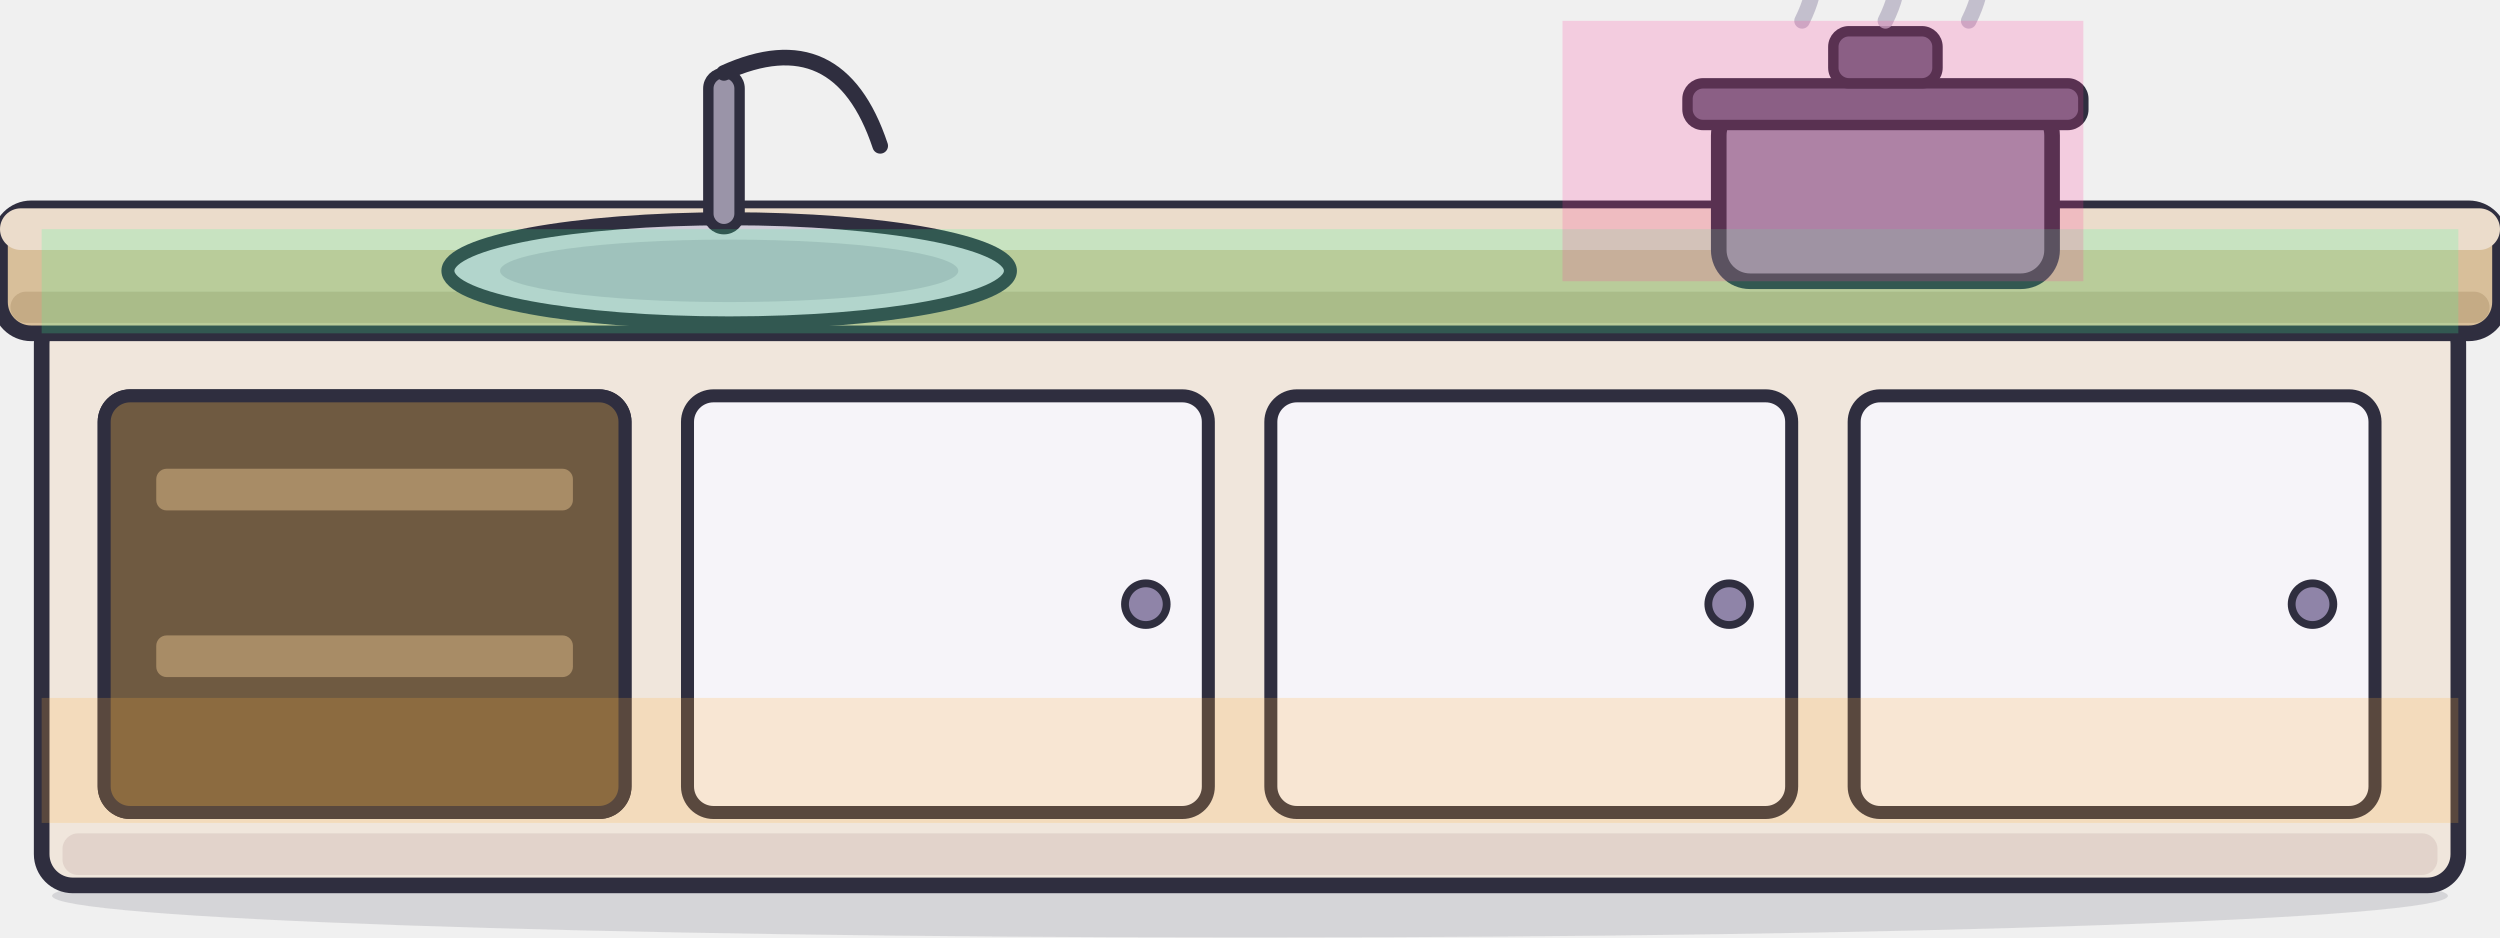
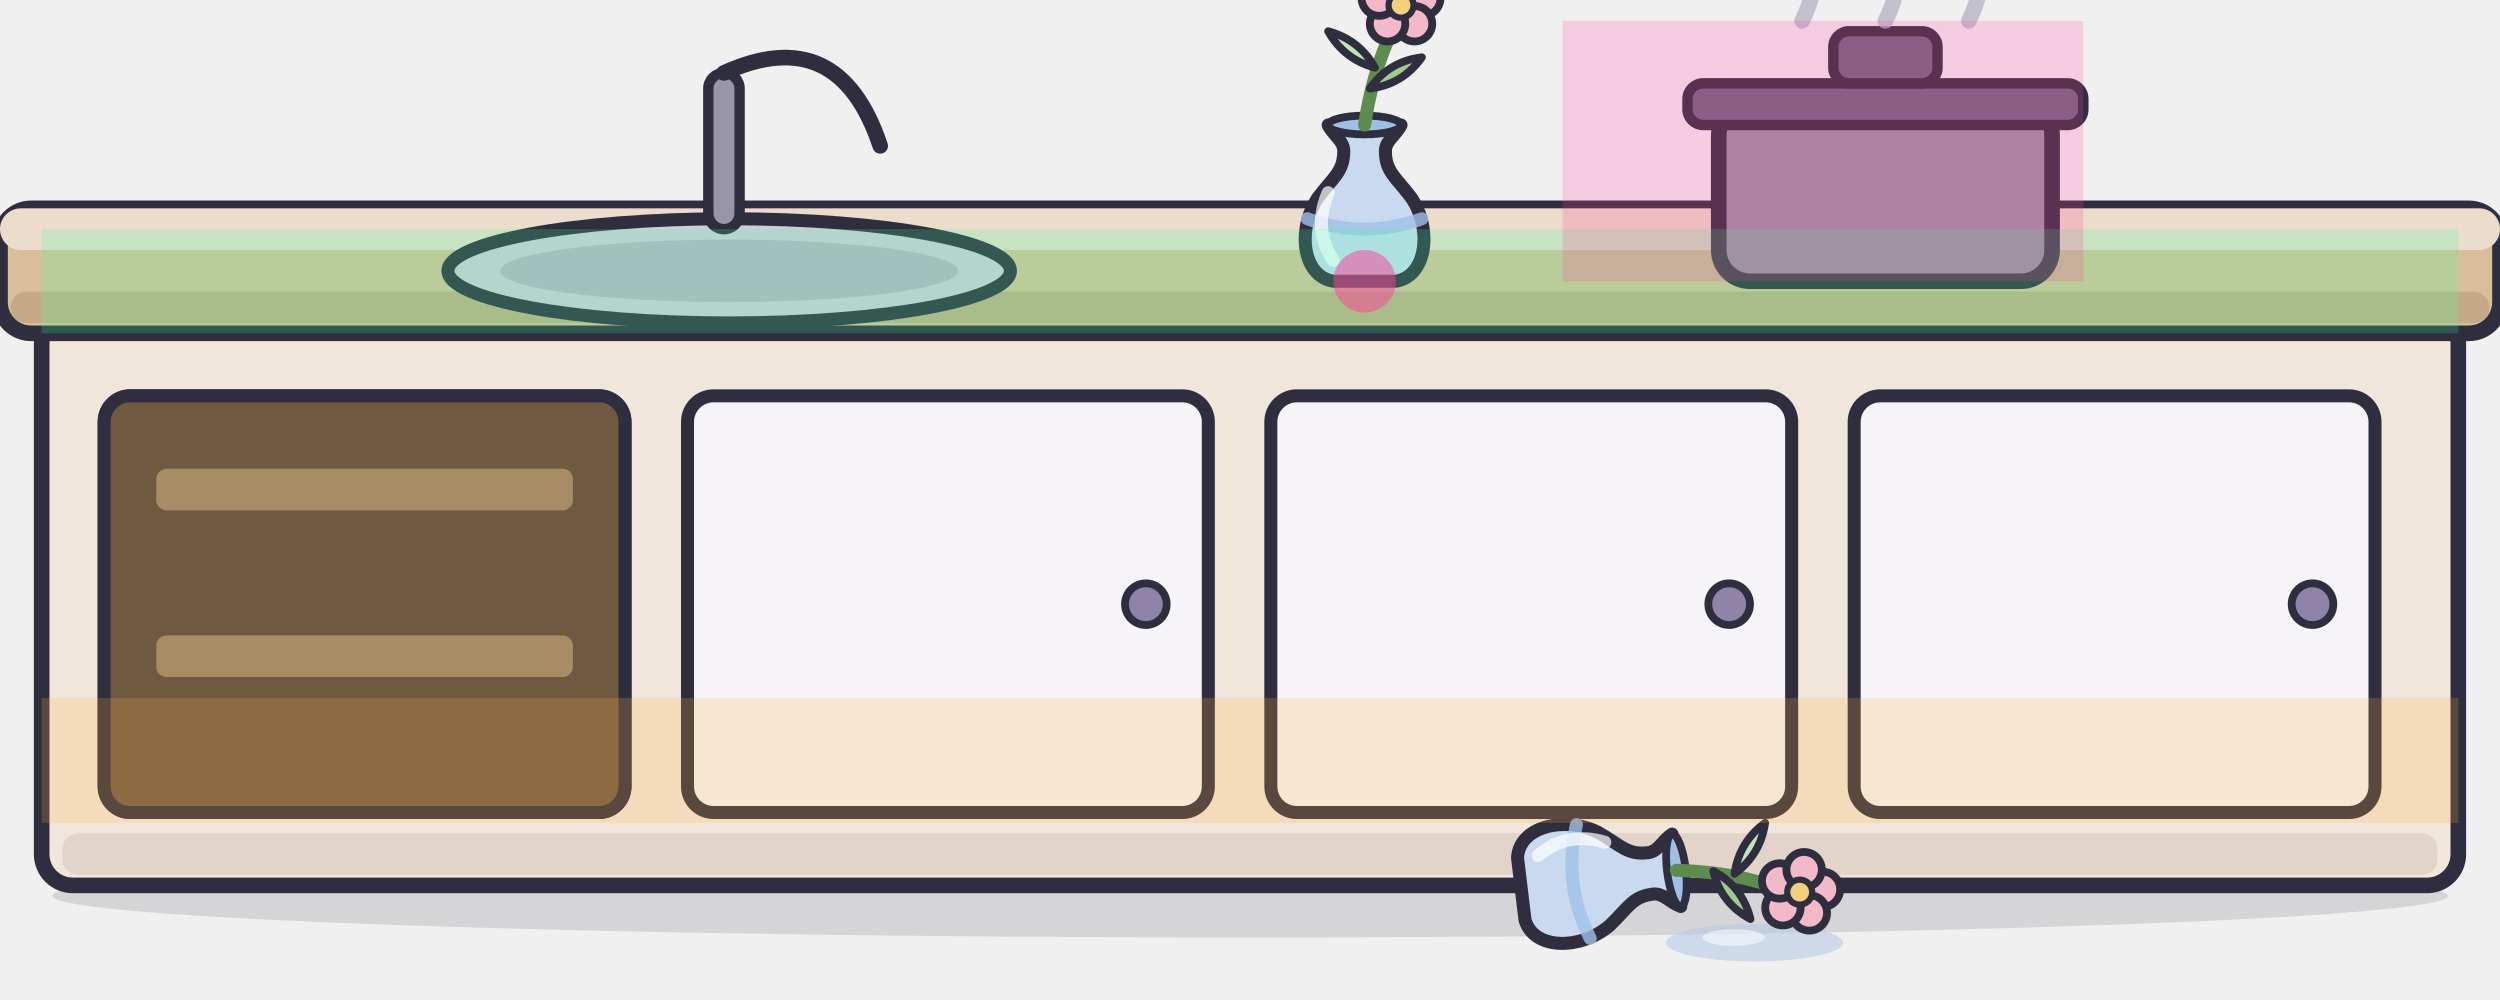
- <svg xmlns="http://www.w3.org/2000/svg" viewBox="0 0 480 180" width="480" height="180">
+ <svg xmlns="http://www.w3.org/2000/svg" viewBox="0 0 480 192" width="480" height="192">
  <g id="stín">
    <ellipse cx="240" cy="172" rx="230" ry="8" fill="#2F2E3F" stroke="none" opacity="0.14" />
  </g>
  <g id="skříňky">
    <rect x="8" y="60" width="464" height="110" rx="6" fill="#F0E6DC" stroke="#2F2E3F" stroke-width="3" stroke-linejoin="round" stroke-linecap="round" />
    <rect x="20" y="76" width="100" height="80" rx="5" fill="#F6F4F9" stroke="#2F2E3F" stroke-width="2.5" stroke-linejoin="round" stroke-linecap="round" />
    <circle cx="108" cy="116" r="4" fill="#8F84A8" stroke="#2F2E3F" stroke-width="1.5" stroke-linejoin="round" stroke-linecap="round" />
    <rect x="132" y="76" width="100" height="80" rx="5" fill="#F6F4F9" stroke="#2F2E3F" stroke-width="2.5" stroke-linejoin="round" stroke-linecap="round" />
    <circle cx="220" cy="116" r="4" fill="#8F84A8" stroke="#2F2E3F" stroke-width="1.5" stroke-linejoin="round" stroke-linecap="round" />
    <rect x="244" y="76" width="100" height="80" rx="5" fill="#F6F4F9" stroke="#2F2E3F" stroke-width="2.5" stroke-linejoin="round" stroke-linecap="round" />
    <circle cx="332" cy="116" r="4" fill="#8F84A8" stroke="#2F2E3F" stroke-width="1.5" stroke-linejoin="round" stroke-linecap="round" />
    <rect x="356" y="76" width="100" height="80" rx="5" fill="#F6F4F9" stroke="#2F2E3F" stroke-width="2.5" stroke-linejoin="round" stroke-linecap="round" />
    <circle cx="444" cy="116" r="4" fill="#8F84A8" stroke="#2F2E3F" stroke-width="1.5" stroke-linejoin="round" stroke-linecap="round" />
    <rect x="12" y="160" width="456" height="8" rx="3" fill="#D8C7C0" stroke="none" opacity="0.6" />
  </g>
  <g id="deska">
    <rect x="0" y="40" width="480" height="24" rx="6" fill="#D8BF9A" stroke="#2F2E3F" stroke-width="3" stroke-linejoin="round" stroke-linecap="round" />
    <rect x="0" y="40" width="480" height="8" rx="4" fill="#EBDCCB" stroke="none" />
    <rect x="2" y="56" width="476" height="6" rx="3" fill="#A88C66" stroke="none" opacity="0.4" />
  </g>
  <g id="dřez">
    <ellipse cx="140" cy="52" rx="54" ry="10" fill="#CFCBD8" stroke="#2F2E3F" stroke-width="2.5" stroke-linejoin="round" stroke-linecap="round" />
    <ellipse cx="140" cy="52" rx="44" ry="6" fill="#B8B3C4" stroke="none" />
    <rect x="136" y="14" width="6" height="30" rx="3" fill="#9A94A8" stroke="#2F2E3F" stroke-width="2" stroke-linejoin="round" stroke-linecap="round" />
    <path d="M 139 14 q 22 -10 30 14" fill="none" stroke="#2F2E3F" stroke-width="3" stroke-linejoin="round" stroke-linecap="round" />
  </g>
  <g id="hrnec">
    <rect x="330" y="20" width="64" height="34" rx="6" fill="#9A94A8" stroke="#2F2E3F" stroke-width="3" stroke-linejoin="round" stroke-linecap="round" />
    <rect x="324" y="16" width="76" height="8" rx="3" fill="#6E6880" stroke="#2F2E3F" stroke-width="2" stroke-linejoin="round" stroke-linecap="round" />
    <rect x="352" y="6" width="20" height="10" rx="3" fill="#6E6880" stroke="#2F2E3F" stroke-width="2" stroke-linejoin="round" stroke-linecap="round" />
  </g>
+   <g id="váza">
+     <path d="M 256 54 L 268 54 C 274 53 275 44 271 38 C 268 34 266 33 266 29 C 266 27 268 26 269 24 L 255 24 C 256 26 258 27 258 29 C 258 33 256 34 253 38 C 249 44 250 53 256 54 Z" fill="#C9DAF0" stroke="#2F2E3F" stroke-width="2.5" stroke-linejoin="round" stroke-linecap="round" />
+     <path d="M 251 42 Q 262 46 273 42" fill="none" stroke="#9FC0E6" stroke-width="2.5" stroke-linejoin="round" stroke-linecap="round" opacity="0.8" />
+     <ellipse cx="262" cy="24" rx="7" ry="1.8" fill="#9FC0E6" stroke="#2F2E3F" stroke-width="1.5" stroke-linejoin="round" stroke-linecap="round" />
+     <path d="M 255 37 Q 252 44 256 50" fill="none" stroke="#FFFFFF" stroke-width="2.5" stroke-linejoin="round" stroke-linecap="round" opacity="0.7" />
+     <path d="M 262 24 Q 264 11 269 3" fill="none" stroke="#5C8C4E" stroke-width="2.5" stroke-linejoin="round" stroke-linecap="round" />
+     <path d="M 263 17 Q 269.34 16.23 273 11 Q 266.66 11.77 263 17 Z" fill="#9FCB8F" stroke="#2F2E3F" stroke-width="1.5" stroke-linejoin="round" stroke-linecap="round" />
+     <path d="M 264 13 Q 260.97 7.61 255 6 Q 258.03 11.39 264 13 Z" fill="#C5E3B8" stroke="#2F2E3F" stroke-width="1.5" stroke-linejoin="round" stroke-linecap="round" />
+     <circle cx="269" cy="-3.4" r="3.4" fill="#F3B9C8" stroke="#2F2E3F" stroke-width="1.5" stroke-linejoin="round" stroke-linecap="round" />
+     <circle cx="273.18" cy="-0.36" r="3.4" fill="#F3B9C8" stroke="#2F2E3F" stroke-width="1.5" stroke-linejoin="round" stroke-linecap="round" />
+     <circle cx="271.59" cy="4.56" r="3.4" fill="#F3B9C8" stroke="#2F2E3F" stroke-width="1.5" stroke-linejoin="round" stroke-linecap="round" />
+     <circle cx="266.41" cy="4.56" r="3.4" fill="#F3B9C8" stroke="#2F2E3F" stroke-width="1.5" stroke-linejoin="round" stroke-linecap="round" />
+     <circle cx="264.82" cy="-0.36" r="3.4" fill="#F3B9C8" stroke="#2F2E3F" stroke-width="1.5" stroke-linejoin="round" stroke-linecap="round" />
+     <circle cx="269" cy="1" r="2.4" fill="#F2CF7A" stroke="#2F2E3F" stroke-width="1.2" stroke-linejoin="round" stroke-linecap="round" />
+   </g>
+   <g id="stav: spadlá váza" data-state="hidden" data-replaces="váza">
+     <ellipse cx="336.87" cy="181" rx="17" ry="3.6" fill="#B7CBE6" stroke="none" opacity="0.6" />
+     <ellipse cx="332.87" cy="180" rx="6" ry="1.6" fill="#FFFFFF" stroke="none" opacity="0.5" />
+     <g data-pose="262 42 304 169.25 1.4508 1 1" transform="translate(304 169.25) rotate(83.125) scale(1 1) translate(-262 -42)">
+       <path d="M 256 54 L 268 54 C 274 53 275 44 271 38 C 268 34 266 33 266 29 C 266 27 268 26 269 24 L 255 24 C 256 26 258 27 258 29 C 258 33 256 34 253 38 C 249 44 250 53 256 54 Z" fill="#C9DAF0" stroke="#2F2E3F" stroke-width="2.5" stroke-linejoin="round" stroke-linecap="round" />
+       <path d="M 251 42 Q 262 46 273 42" fill="none" stroke="#9FC0E6" stroke-width="2.5" stroke-linejoin="round" stroke-linecap="round" opacity="0.8" />
+       <ellipse cx="262" cy="24" rx="7" ry="1.8" fill="#9FC0E6" stroke="#2F2E3F" stroke-width="1.5" stroke-linejoin="round" stroke-linecap="round" />
+       <path d="M 255 37 Q 252 44 256 50" fill="none" stroke="#FFFFFF" stroke-width="2.5" stroke-linejoin="round" stroke-linecap="round" opacity="0.7" />
+       <path d="M 262 24 Q 264 11 269 3" fill="none" stroke="#5C8C4E" stroke-width="2.5" stroke-linejoin="round" stroke-linecap="round" />
+       <path d="M 263 17 Q 269.34 16.23 273 11 Q 266.66 11.77 263 17 Z" fill="#9FCB8F" stroke="#2F2E3F" stroke-width="1.5" stroke-linejoin="round" stroke-linecap="round" />
+       <path d="M 264 13 Q 260.97 7.61 255 6 Q 258.03 11.39 264 13 Z" fill="#C5E3B8" stroke="#2F2E3F" stroke-width="1.5" stroke-linejoin="round" stroke-linecap="round" />
+       <circle cx="269" cy="-3.4" r="3.4" fill="#F3B9C8" stroke="#2F2E3F" stroke-width="1.5" stroke-linejoin="round" stroke-linecap="round" />
+       <circle cx="273.18" cy="-0.36" r="3.4" fill="#F3B9C8" stroke="#2F2E3F" stroke-width="1.5" stroke-linejoin="round" stroke-linecap="round" />
+       <circle cx="271.59" cy="4.56" r="3.4" fill="#F3B9C8" stroke="#2F2E3F" stroke-width="1.5" stroke-linejoin="round" stroke-linecap="round" />
+       <circle cx="266.41" cy="4.56" r="3.4" fill="#F3B9C8" stroke="#2F2E3F" stroke-width="1.5" stroke-linejoin="round" stroke-linecap="round" />
+       <circle cx="264.82" cy="-0.36" r="3.4" fill="#F3B9C8" stroke="#2F2E3F" stroke-width="1.5" stroke-linejoin="round" stroke-linecap="round" />
+       <circle cx="269" cy="1" r="2.4" fill="#F2CF7A" stroke="#2F2E3F" stroke-width="1.2" stroke-linejoin="round" stroke-linecap="round" />
+     </g>
+   </g>
  <g id="stav: pára" data-state="hidden">
    <path d="M 346 4 q 5 -10 0 -18" fill="none" stroke="#B8B3C4" stroke-width="3" stroke-linejoin="round" stroke-linecap="round" opacity="0.8" />
    <path d="M 362 4 q 5 -10 0 -18" fill="none" stroke="#B8B3C4" stroke-width="3" stroke-linejoin="round" stroke-linecap="round" opacity="0.8" />
    <path d="M 378 4 q 5 -10 0 -18" fill="none" stroke="#B8B3C4" stroke-width="3" stroke-linejoin="round" stroke-linecap="round" opacity="0.8" />
  </g>
  <g id="stav: otevřená skříňka" data-state="hidden">
    <rect x="20" y="76" width="100" height="80" rx="5" fill="#6F5A41" stroke="#2F2E3F" stroke-width="2.5" stroke-linejoin="round" stroke-linecap="round" />
    <rect x="30" y="90" width="80" height="8" rx="2" fill="#A88C66" stroke="none" />
    <rect x="30" y="122" width="80" height="8" rx="2" fill="#A88C66" stroke="none" />
  </g>
  <rect id="@pata" x="8" y="134" width="464" height="24" fill="#FFB13D" opacity="0.2" />
  <rect id="@plošina" x="8" y="44" width="464" height="20" fill="#3DFF9A" opacity="0.2" />
  <rect id="@dotyk hrnec" x="300" y="4" width="100" height="50" fill="#FF3D9A" opacity="0.2" />
+   <circle id="@čep váza" cx="262" cy="54" r="6" fill="#FF3D9A" opacity="0.5" />
</svg>
